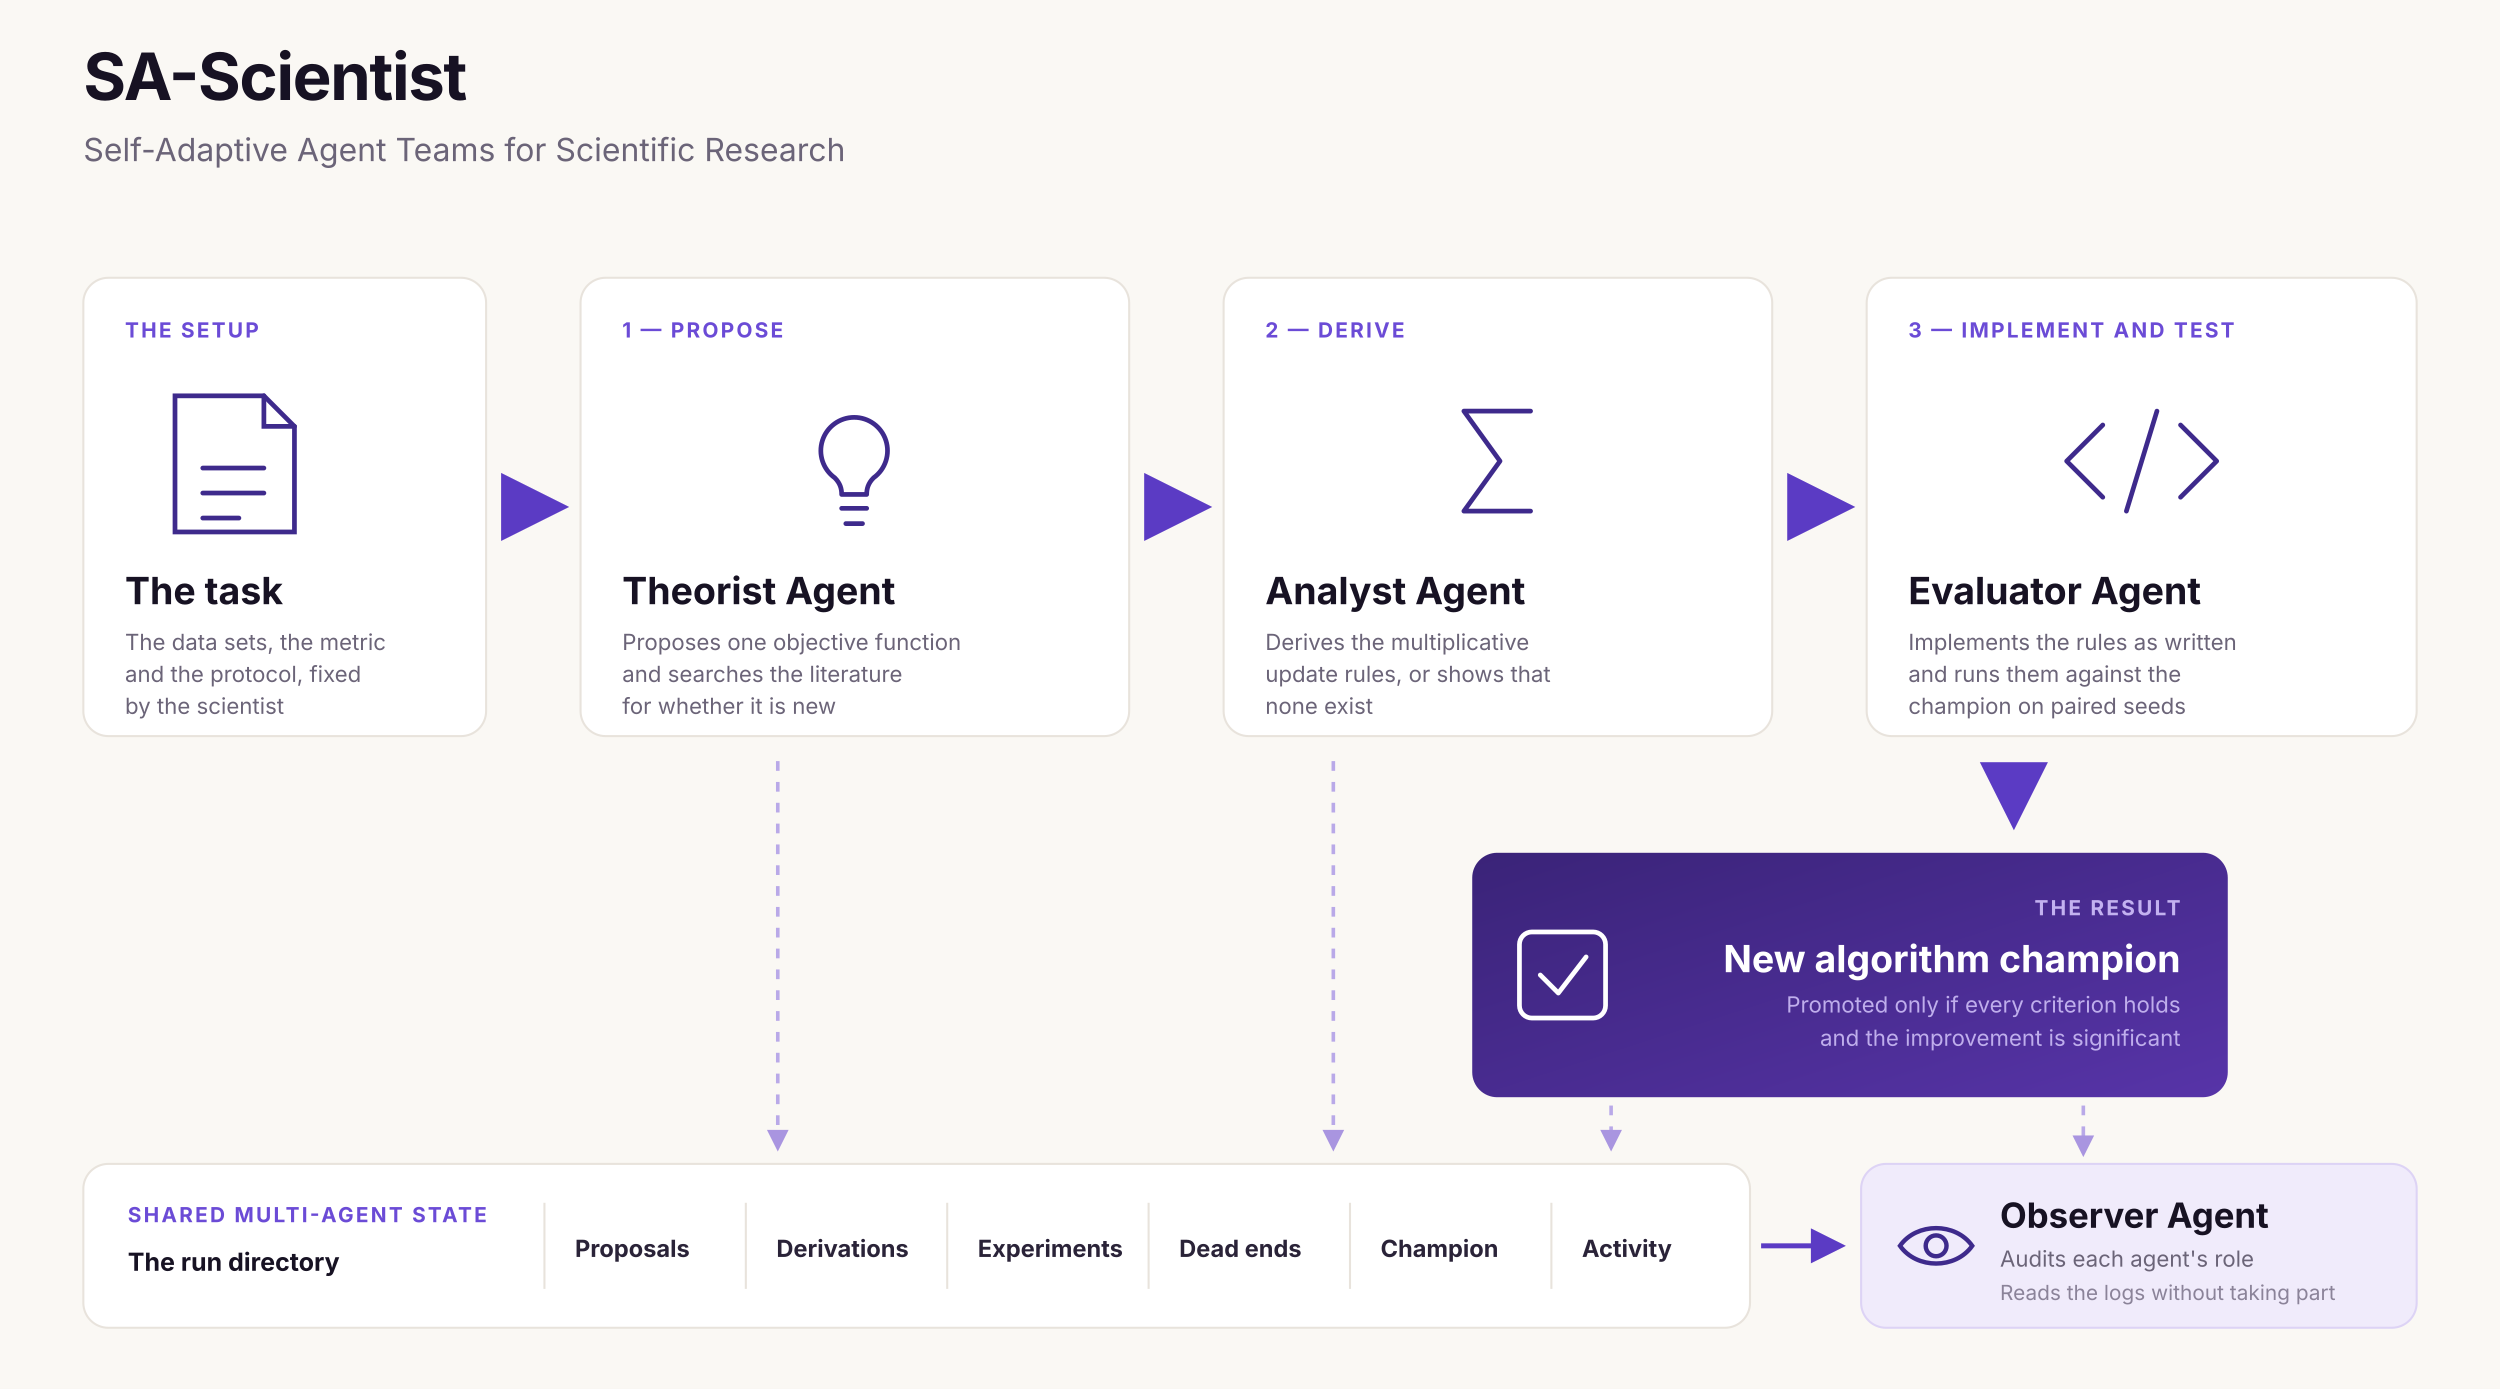
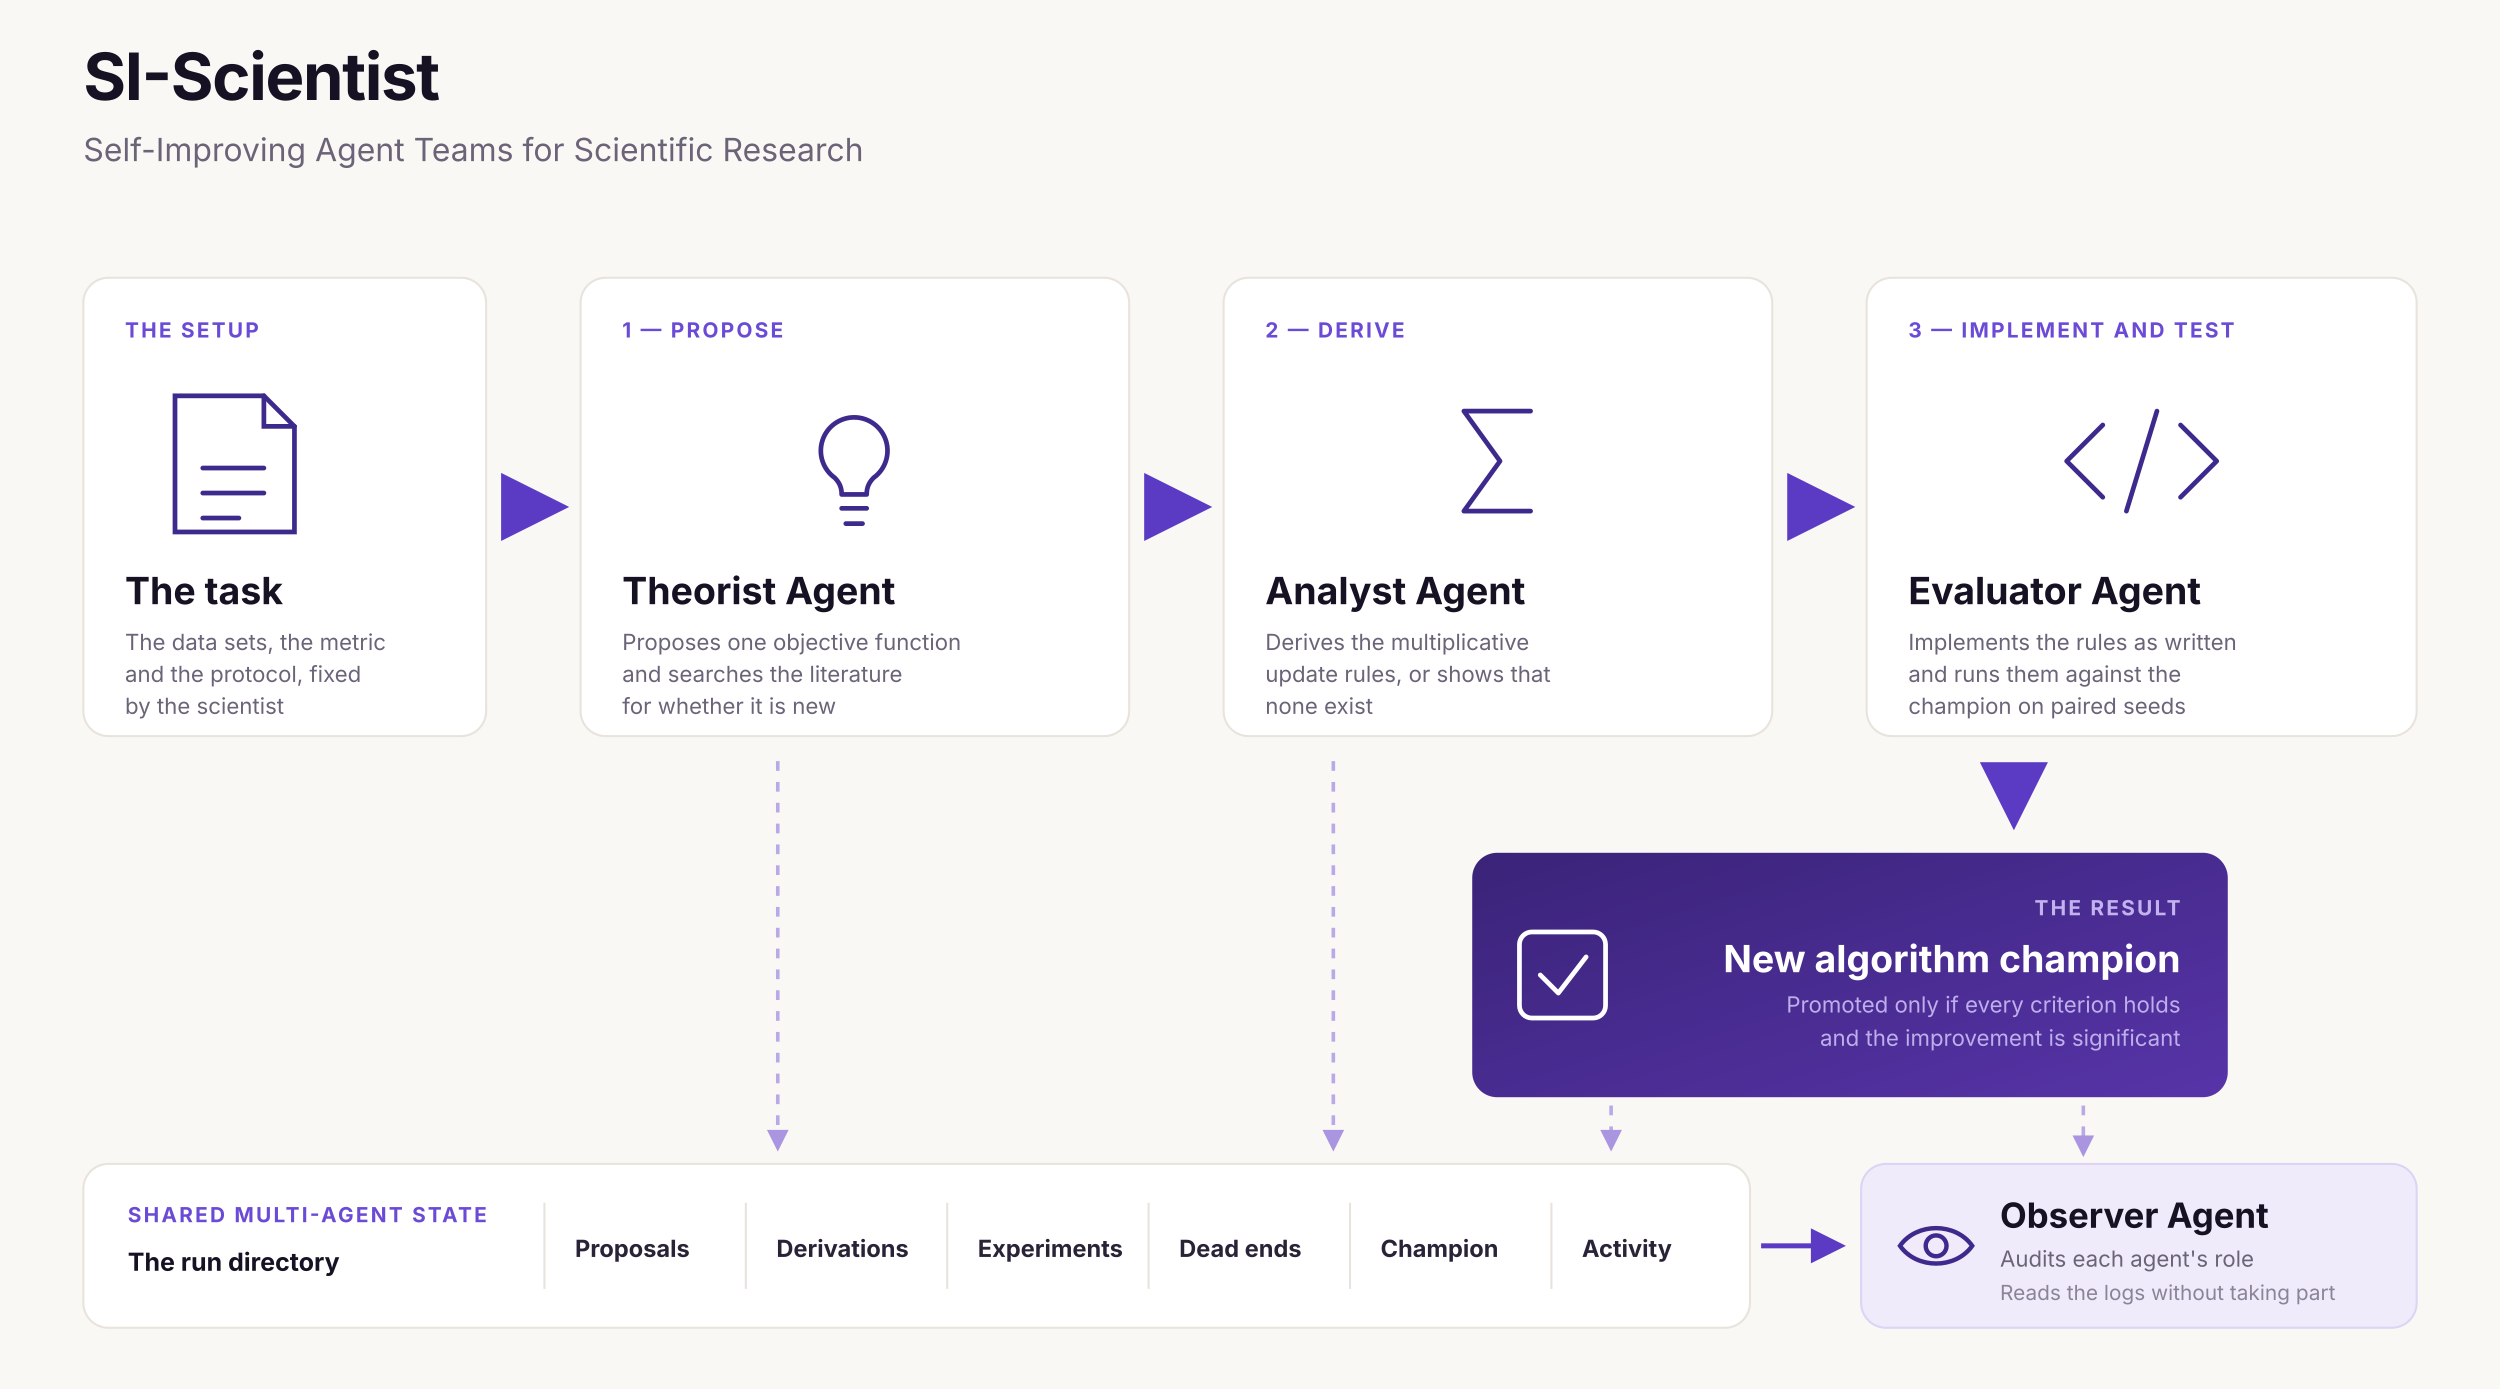
<svg xmlns="http://www.w3.org/2000/svg" viewBox="0 0 1800 1000" width="1800" height="1000" font-family="Inter, 'Helvetica Neue', Helvetica, Arial, sans-serif">
  <defs>
    <linearGradient id="champ" x1="0" y1="0" x2="1" y2="1">
      <stop offset="0%" stop-color="#3A2378" />
      <stop offset="100%" stop-color="#5734A8" />
    </linearGradient>
    <marker id="arrow" viewBox="0 0 10 10" refX="8" refY="5" markerWidth="7" markerHeight="7" orient="auto-start-reverse">
      <path d="M 0 0 L 10 5 L 0 10 z" fill="#5B3BC4" />
    </marker>
    <marker id="arrowSm" viewBox="0 0 10 10" refX="8" refY="5" markerWidth="6" markerHeight="6" orient="auto-start-reverse">
      <path d="M 0 0 L 10 5 L 0 10 z" fill="#A995E0" />
    </marker>
  </defs>
  <rect width="1800" height="1000" fill="#FAF8F4" />
-   <text x="60" y="72" font-size="47" font-weight="700" fill="#171223" letter-spacing="-1">SA-Scientist</text>
-   <text x="60" y="116" font-size="23" fill="#6B6478">Self-Adaptive Agent Teams for Scientific Research</text>
+   <text x="60" y="72" font-size="47" font-weight="700" fill="#171223" letter-spacing="-1">SI-Scientist</text>
+   <text x="60" y="116" font-size="23" fill="#6B6478">Self-Improving Agent Teams for Scientific Research</text>
  <rect x="60" y="200" width="290" height="330" rx="18" fill="#FFFFFF" stroke="#E8E3DC" stroke-width="1.5" />
  <text x="90" y="243" font-size="15" font-weight="700" fill="#6B4BD6" letter-spacing="1.6">THE SETUP</text>
  <g stroke="#3E2A8C" stroke-width="3.4" fill="none" stroke-linecap="round">
    <path d="M126 285 h64 l22 22 v76 h-86 z" />
    <path d="M190 285 v22 h22" />
    <path d="M146 337 h44 M146 355 h44 M146 373 h26" />
  </g>
  <text x="90" y="435" font-size="27" font-weight="700" fill="#171223">The task</text>
  <text x="90" y="468" font-size="16" fill="#6B6478">
    <tspan x="90" dy="0">The data sets, the metric</tspan>
    <tspan x="90" dy="23">and the protocol, fixed</tspan>
    <tspan x="90" dy="23">by the scientist</tspan>
  </text>
  <line x1="368" y1="365" x2="400" y2="365" stroke="#5B3BC4" stroke-width="7" marker-end="url(#arrow)" />
  <rect x="418" y="200" width="395" height="330" rx="18" fill="#FFFFFF" stroke="#E8E3DC" stroke-width="1.5" />
  <text x="448" y="243" font-size="15" font-weight="700" fill="#6B4BD6" letter-spacing="1.6">1 — PROPOSE</text>
  <g stroke="#3E2A8C" stroke-width="3.4" fill="none" stroke-linecap="round" stroke-linejoin="round">
    <path d="M601 344 a 24 24 0 1 1 28 0 c -4 4 -5 8 -5 12 h -18 c 0 -4 -1 -8 -5 -12 z" />
    <path d="M606 366 h18 M609 377 h12" />
  </g>
  <text x="448" y="435" font-size="27" font-weight="700" fill="#171223">Theorist Agent</text>
  <text x="448" y="468" font-size="16" fill="#6B6478">
    <tspan x="448" dy="0">Proposes one objective function</tspan>
    <tspan x="448" dy="23">and searches the literature</tspan>
    <tspan x="448" dy="23">for whether it is new</tspan>
  </text>
  <line x1="831" y1="365" x2="863" y2="365" stroke="#5B3BC4" stroke-width="7" marker-end="url(#arrow)" />
  <rect x="881" y="200" width="395" height="330" rx="18" fill="#FFFFFF" stroke="#E8E3DC" stroke-width="1.5" />
  <text x="911" y="243" font-size="15" font-weight="700" fill="#6B4BD6" letter-spacing="1.6">2 — DERIVE</text>
  <g stroke="#3E2A8C" stroke-width="3.4" fill="none" stroke-linecap="round" stroke-linejoin="round">
    <path d="M1102 296 h-48 l26 36 l-26 36 h48" />
  </g>
  <text x="911" y="435" font-size="27" font-weight="700" fill="#171223">Analyst Agent</text>
  <text x="911" y="468" font-size="16" fill="#6B6478">
    <tspan x="911" dy="0">Derives the multiplicative</tspan>
    <tspan x="911" dy="23">update rules, or shows that</tspan>
    <tspan x="911" dy="23">none exist</tspan>
  </text>
  <line x1="1294" y1="365" x2="1326" y2="365" stroke="#5B3BC4" stroke-width="7" marker-end="url(#arrow)" />
  <rect x="1344" y="200" width="396" height="330" rx="18" fill="#FFFFFF" stroke="#E8E3DC" stroke-width="1.5" />
  <text x="1374" y="243" font-size="15" font-weight="700" fill="#6B4BD6" letter-spacing="1.6">3 — IMPLEMENT AND TEST</text>
  <g stroke="#3E2A8C" stroke-width="3.4" fill="none" stroke-linecap="round" stroke-linejoin="round">
    <path d="M1514 306 l-26 26 l26 26 M1570 306 l26 26 l-26 26 M1553 296 l-22 72" />
  </g>
  <text x="1374" y="435" font-size="27" font-weight="700" fill="#171223">Evaluator Agent</text>
  <text x="1374" y="468" font-size="16" fill="#6B6478">
    <tspan x="1374" dy="0">Implements the rules as written</tspan>
    <tspan x="1374" dy="23">and runs them against the</tspan>
    <tspan x="1374" dy="23">champion on paired seeds</tspan>
  </text>
  <line x1="1450" y1="556" x2="1450" y2="588" stroke="#5B3BC4" stroke-width="7" marker-end="url(#arrow)" />
  <rect x="1060" y="614" width="544" height="176" rx="18" fill="url(#champ)" />
  <g stroke="#FFFFFF" stroke-width="3.4" fill="none" stroke-linecap="round" stroke-linejoin="round">
    <rect x="1094" y="671" width="62" height="62" rx="9" />
    <path d="M1109 702 l13 13 l20 -26" />
  </g>
  <text x="1570" y="659" font-size="15" font-weight="700" fill="#C3B2F0" text-anchor="end" letter-spacing="1.6">THE RESULT</text>
  <text x="1570" y="700" font-size="27" font-weight="700" fill="#FFFFFF" text-anchor="end">New algorithm champion</text>
  <text x="1570" y="729" font-size="16" fill="#BFAEEC" text-anchor="end">Promoted only if every criterion holds</text>
  <text x="1570" y="753" font-size="16" fill="#BFAEEC" text-anchor="end">and the improvement is significant</text>
  <g stroke="#B9A9E8" stroke-width="2.6" stroke-dasharray="7 8" fill="none">
    <path d="M560 548 V 826" marker-end="url(#arrowSm)" />
    <path d="M960 548 V 826" marker-end="url(#arrowSm)" />
    <path d="M1160 796 V 826" marker-end="url(#arrowSm)" />
  </g>
  <rect x="60" y="838" width="1200" height="118" rx="18" fill="#FFFFFF" stroke="#E8E3DC" stroke-width="1.5" />
  <text x="92" y="880" font-size="15" font-weight="700" fill="#6B4BD6" letter-spacing="1.6">SHARED MULTI-AGENT STATE</text>
  <text x="92" y="915" font-size="18" font-weight="700" fill="#171223">The run directory</text>
  <g stroke="#E8E3DC" stroke-width="1.5">
    <line x1="392" y1="866" x2="392" y2="928" />
    <line x1="537" y1="866" x2="537" y2="928" />
    <line x1="682" y1="866" x2="682" y2="928" />
    <line x1="827" y1="866" x2="827" y2="928" />
    <line x1="972" y1="866" x2="972" y2="928" />
    <line x1="1117" y1="866" x2="1117" y2="928" />
  </g>
  <g font-size="17" font-weight="700" fill="#2A2338">
    <text x="414" y="905">Proposals</text>
    <text x="559" y="905">Derivations</text>
    <text x="704" y="905">Experiments</text>
    <text x="849" y="905">Dead ends</text>
    <text x="994" y="905">Champion</text>
    <text x="1139" y="905">Activity</text>
  </g>
  <path d="M1268 897 H 1324" fill="none" stroke="#5B3BC4" stroke-width="3.6" marker-end="url(#arrow)" />
  <path d="M1500 796 V 830" fill="none" stroke="#B9A9E8" stroke-width="2.6" stroke-dasharray="7 8" marker-end="url(#arrowSm)" />
  <rect x="1340" y="838" width="400" height="118" rx="18" fill="#F0EBFB" stroke="#DDD3F5" stroke-width="1.5" />
  <g transform="translate(1394,897)" stroke="#3E2A8C" stroke-width="3.2" fill="none" stroke-linecap="round">
    <path d="M-26 0 C -14 -17, 14 -17, 26 0 C 14 17, -14 17, -26 0 z" />
    <circle cx="0" cy="0" r="7.5" />
  </g>
  <text x="1440" y="884" font-size="25" font-weight="700" fill="#171223">Observer Agent</text>
  <text x="1440" y="912" font-size="16" fill="#6B6478">Audits each agent's role</text>
  <text x="1440" y="936" font-size="15" fill="#8B8399">Reads the logs without taking part</text>
</svg>
